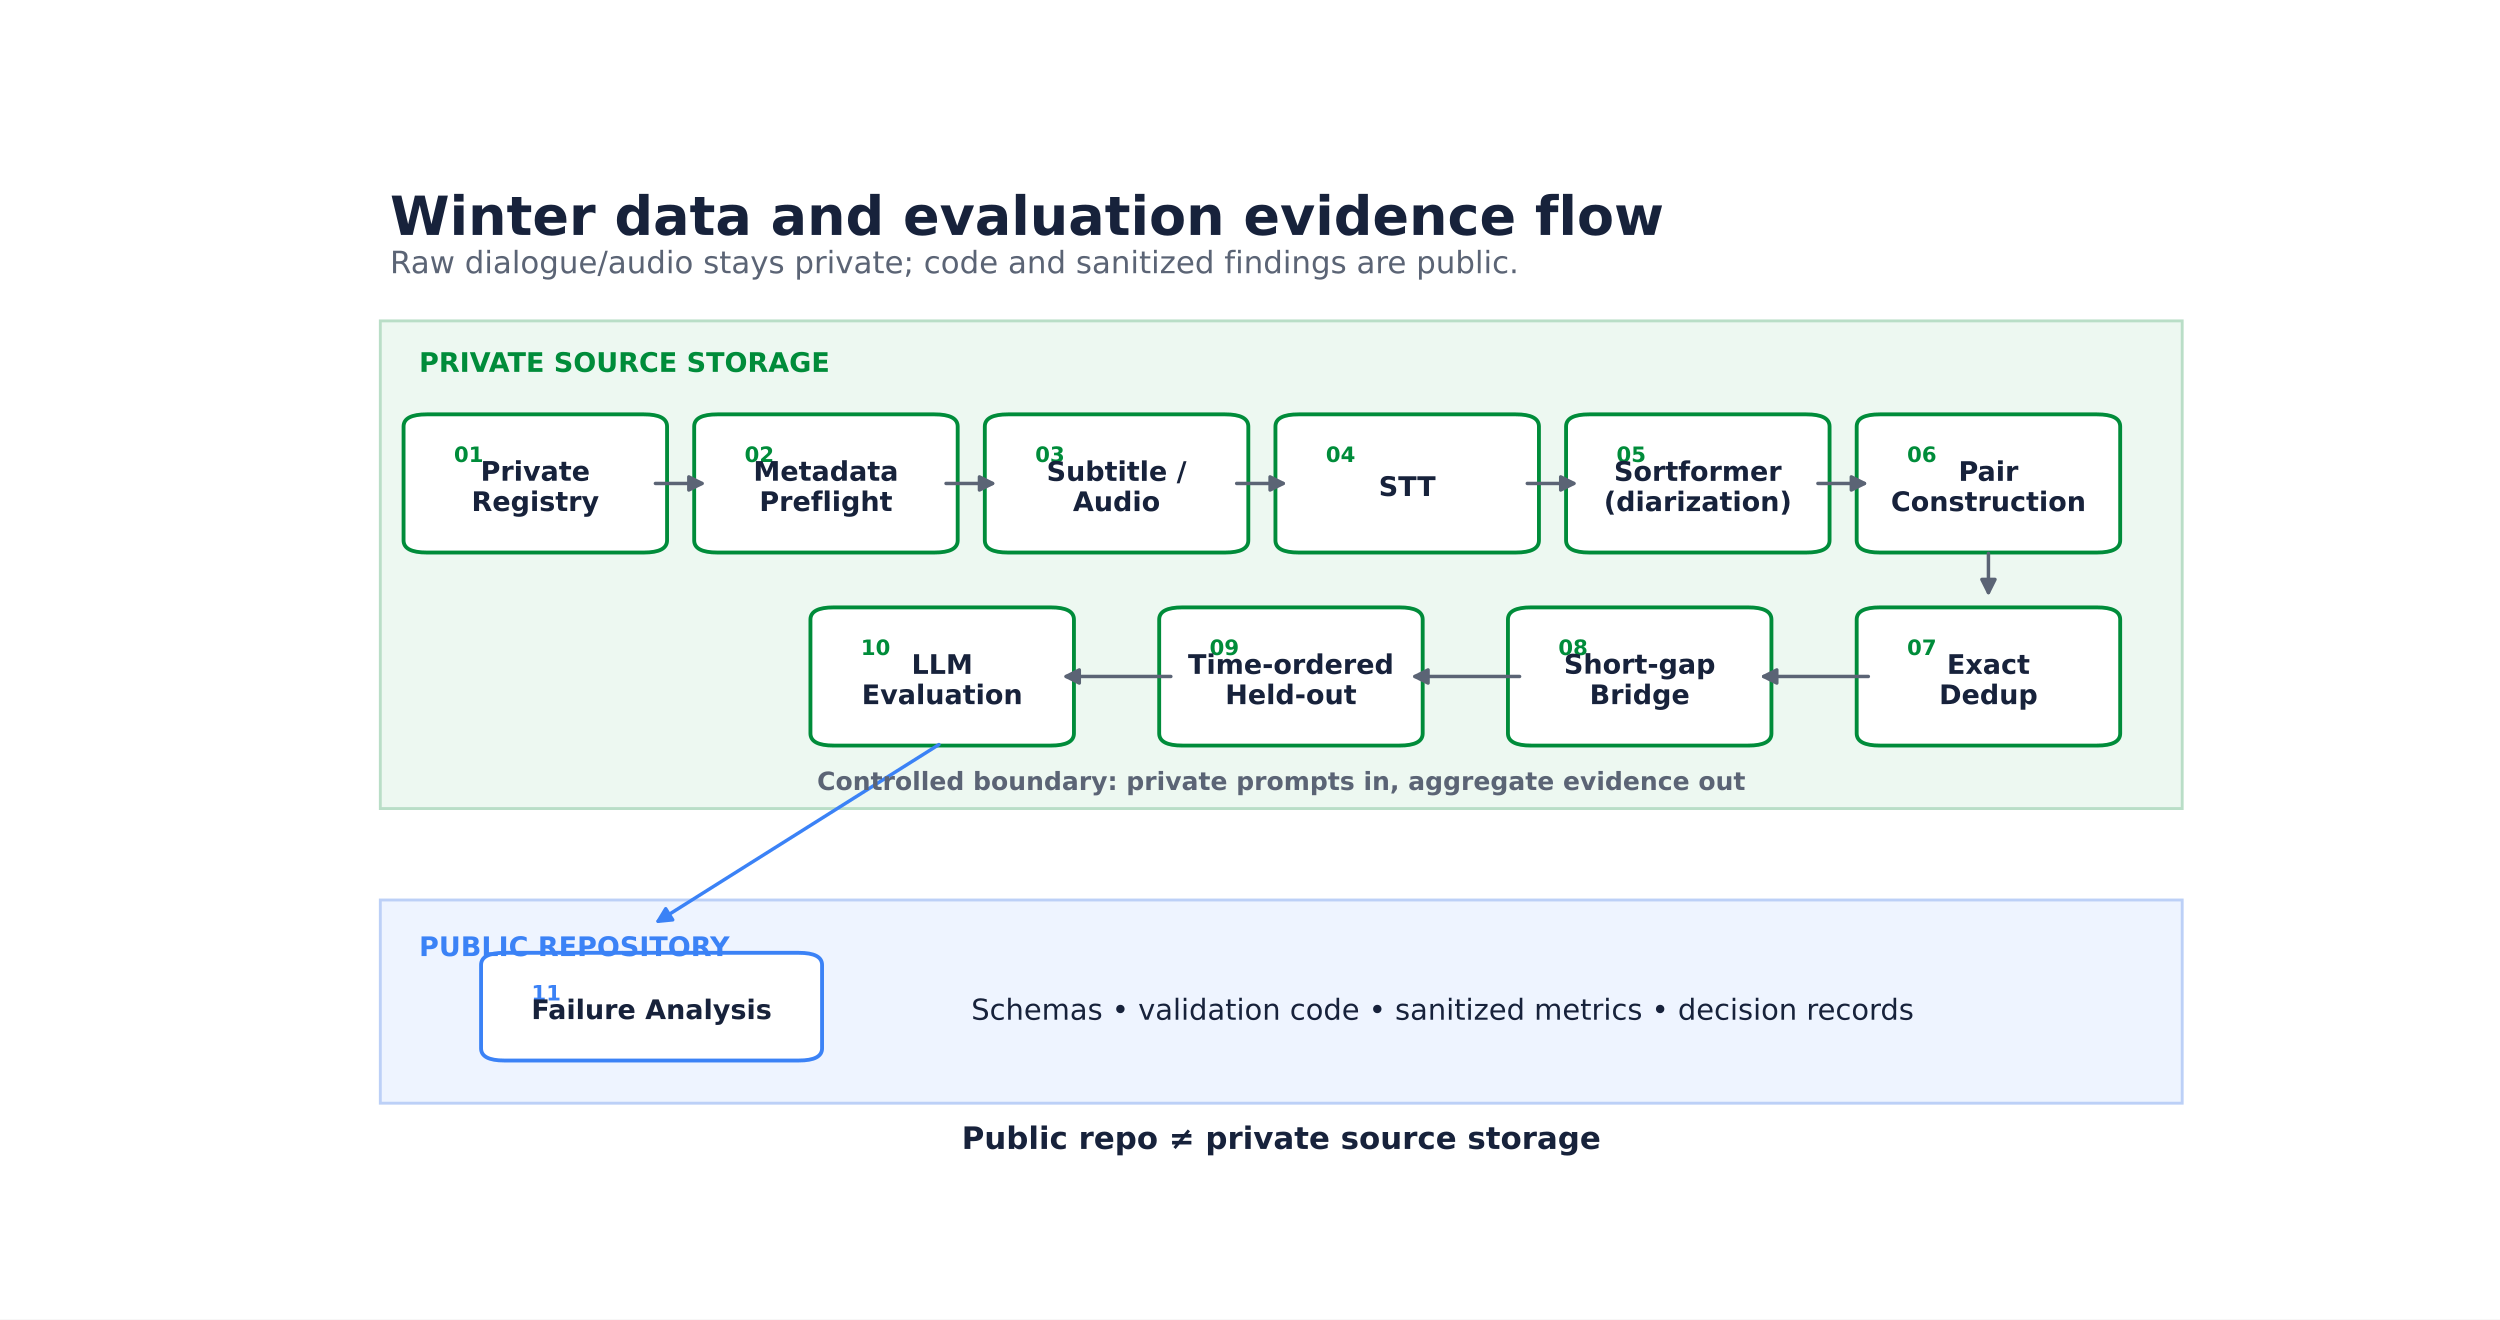
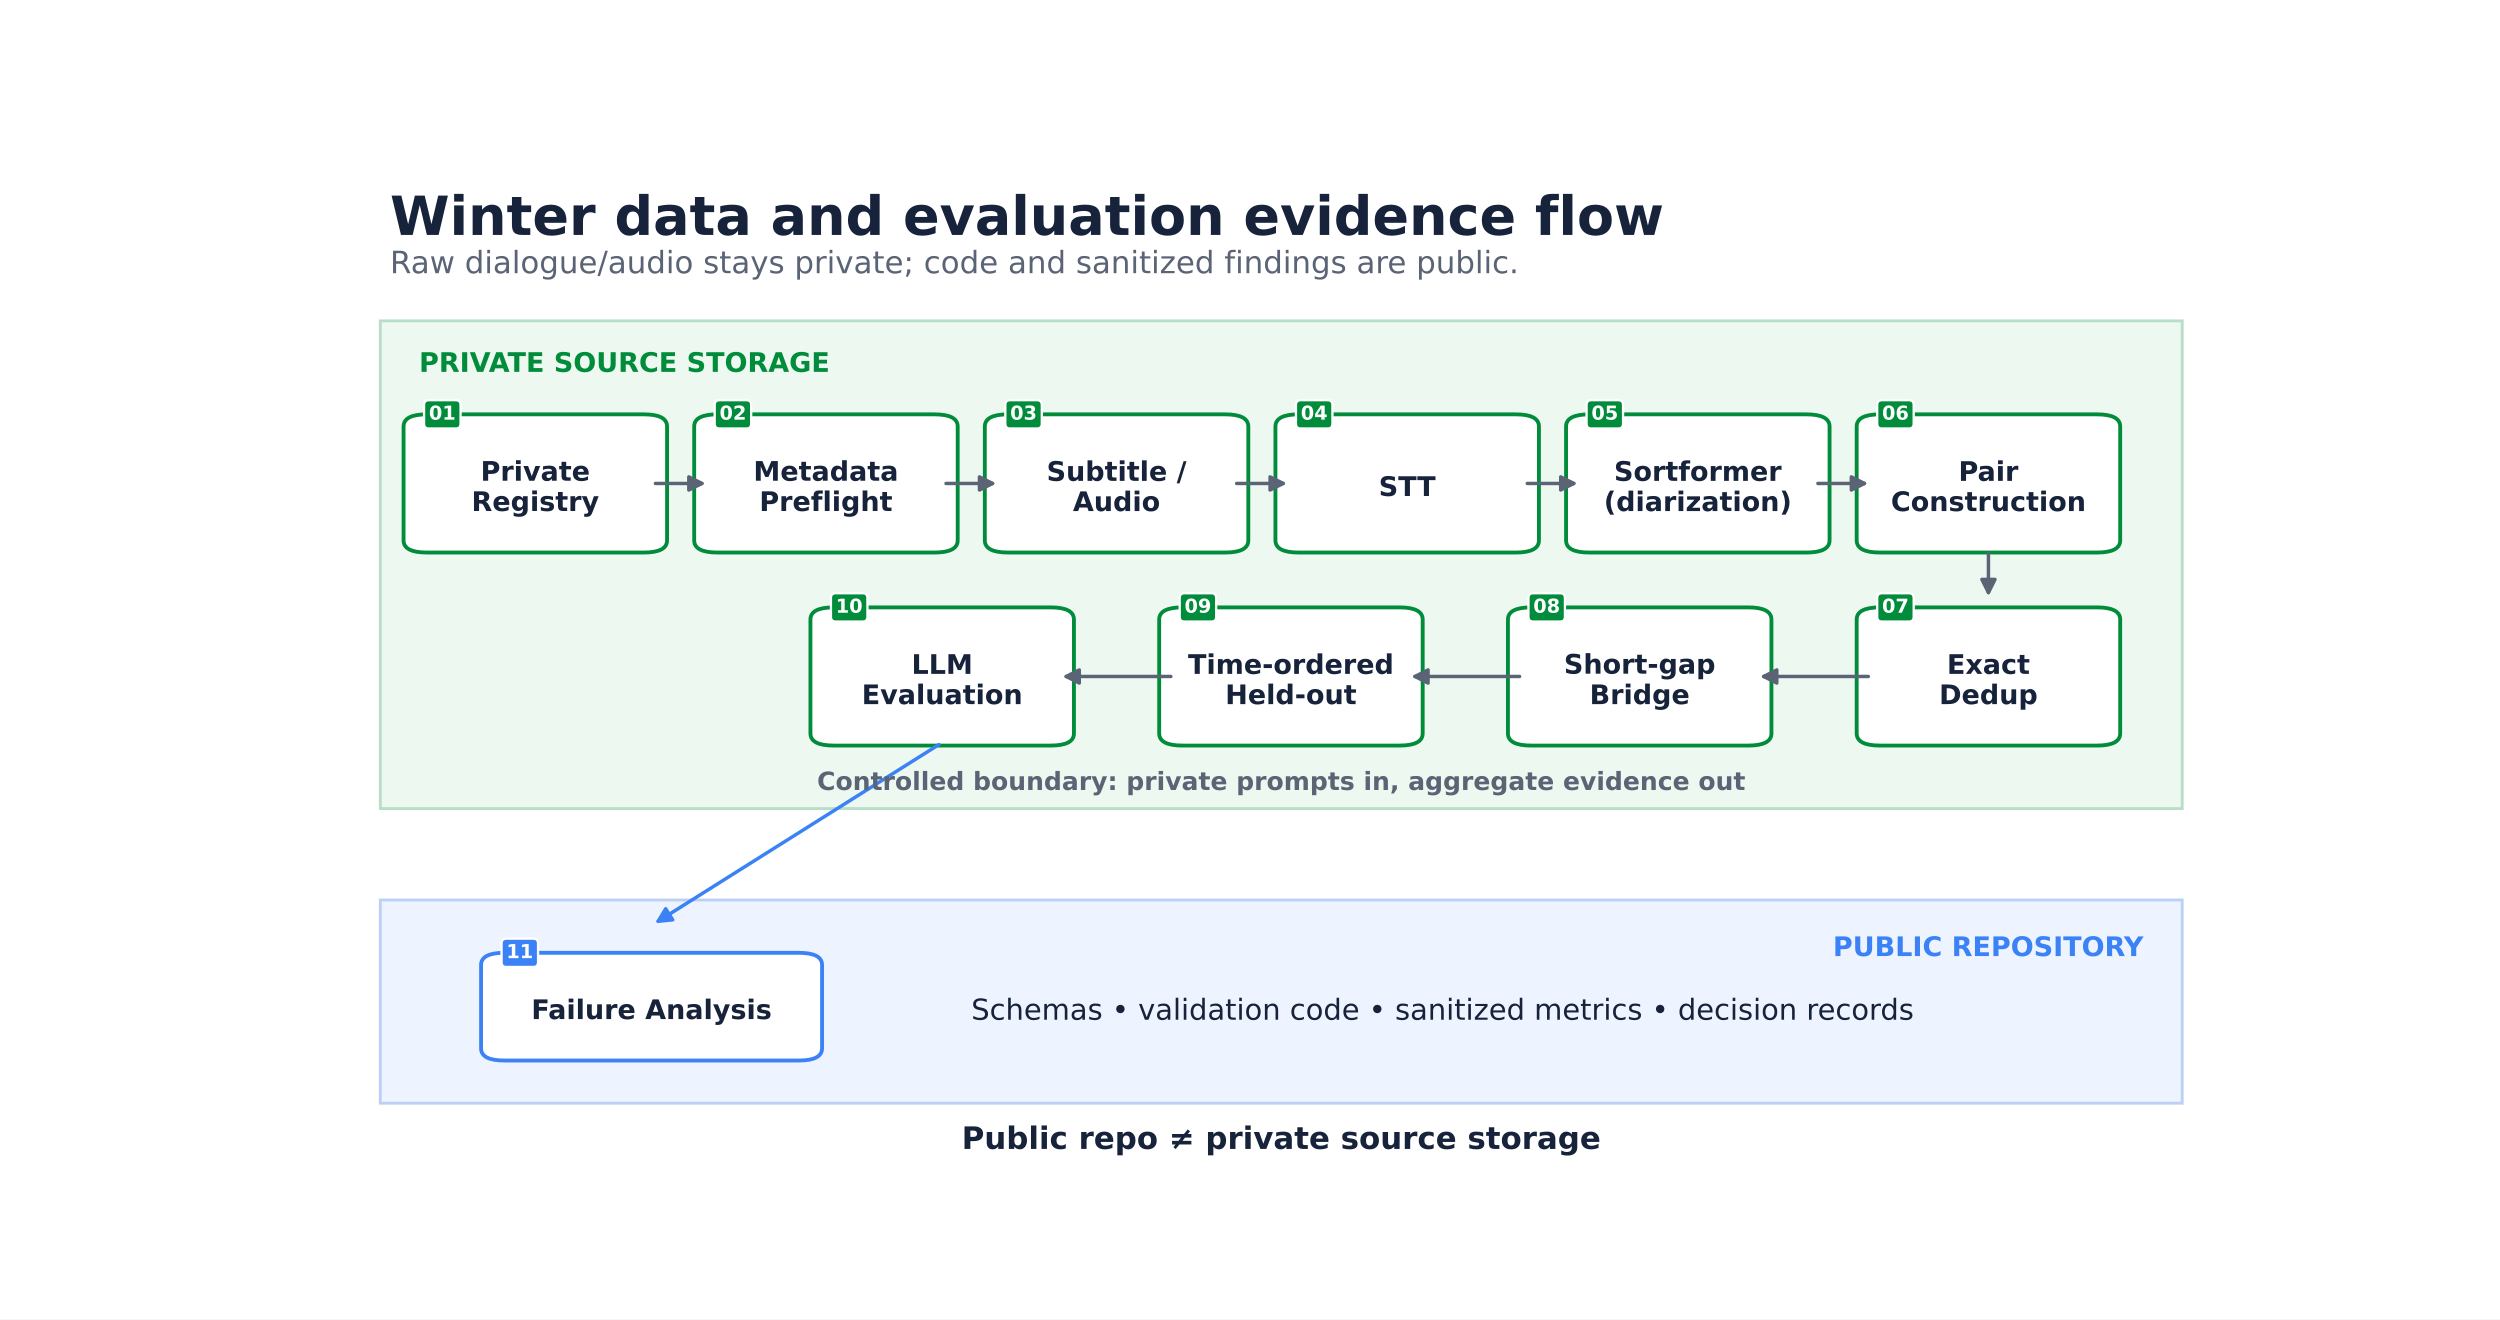
<svg xmlns="http://www.w3.org/2000/svg" width="1296pt" height="684pt" viewBox="0 0 1296 684" version="1.1">
  <defs>
    <style type="text/css">*{stroke-linejoin: round; stroke-linecap: butt}</style>
  </defs>
  <g id="figure_1">
    <g id="patch_1">
      <path d="M 0 684  L 1296 684  L 1296 0  L 0 0  z " style="fill: #ffffff" />
    </g>
    <g id="axes_1">
      <g id="patch_2">
-         <path d="M 197.154 419.155  L 1131.246 419.155  L 1131.246 166.349  L 197.154 166.349  z " clip-path="url(#p9ce8d817a5)" style="fill: #edf8f1; stroke: #b9dec7; stroke-width: 1.5; stroke-linejoin: miter" />
+         <path d="M 197.154 419.155  L 1131.246 419.155  L 1131.246 166.349  L 197.154 166.349  z " clip-path="url(#p480c615c38)" style="fill: #edf8f1; stroke: #b9dec7; stroke-width: 1.5; stroke-linejoin: miter" />
      </g>
      <g id="patch_3">
-         <path d="M 197.154 571.892  L 1131.246 571.892  L 1131.246 466.556  L 197.154 466.556  z " clip-path="url(#p9ce8d817a5)" style="fill: #eef4ff; stroke: #bcd0f7; stroke-width: 1.5; stroke-linejoin: miter" />
+         <path d="M 197.154 571.892  L 1131.246 571.892  L 1131.246 466.556  L 197.154 466.556  z " clip-path="url(#p480c615c38)" style="fill: #eef4ff; stroke: #bcd0f7; stroke-width: 1.5; stroke-linejoin: miter" />
      </g>
      <g id="patch_4">
-         <path d="M 221.26 286.432  L 333.752 286.432  Q 345.805 286.432 345.805 280.112  L 345.805 221.124  Q 345.805 214.803 333.752 214.803  L 221.26 214.803  Q 209.207 214.803 209.207 221.124  L 209.207 280.112  Q 209.207 286.432 221.26 286.432  z " clip-path="url(#p9ce8d817a5)" style="fill: #ffffff; stroke: #008c3a; stroke-width: 2; stroke-linejoin: miter" />
+         <path d="M 221.26 286.432  L 333.752 286.432  Q 345.805 286.432 345.805 280.112  L 345.805 221.124  Q 345.805 214.803 333.752 214.803  L 221.26 214.803  Q 209.207 214.803 209.207 221.124  L 209.207 280.112  Q 209.207 286.432 221.26 286.432  z " clip-path="url(#p480c615c38)" style="fill: #ffffff; stroke: #008c3a; stroke-width: 2; stroke-linejoin: miter" />
      </g>
      <g id="patch_5">
-         <path d="M 371.92 286.432  L 484.412 286.432  Q 496.465 286.432 496.465 280.112  L 496.465 221.124  Q 496.465 214.803 484.412 214.803  L 371.92 214.803  Q 359.867 214.803 359.867 221.124  L 359.867 280.112  Q 359.867 286.432 371.92 286.432  z " clip-path="url(#p9ce8d817a5)" style="fill: #ffffff; stroke: #008c3a; stroke-width: 2; stroke-linejoin: miter" />
+         <path d="M 371.92 286.432  L 484.412 286.432  Q 496.465 286.432 496.465 280.112  L 496.465 221.124  Q 496.465 214.803 484.412 214.803  L 371.92 214.803  Q 359.867 214.803 359.867 221.124  L 359.867 280.112  Q 359.867 286.432 371.92 286.432  z " clip-path="url(#p480c615c38)" style="fill: #ffffff; stroke: #008c3a; stroke-width: 2; stroke-linejoin: miter" />
      </g>
      <g id="patch_6">
-         <path d="M 339.767 250.618  Q 352.834 250.618 363.887 250.618  " clip-path="url(#p9ce8d817a5)" style="fill: none; stroke: #5b6475; stroke-width: 1.8; stroke-linecap: round" />
-         <path d="M 357.087 247.218  L 363.887 250.618  L 357.087 254.018  z " clip-path="url(#p9ce8d817a5)" style="fill: #5b6475; stroke: #5b6475; stroke-width: 1.8; stroke-linecap: round" />
+         <path d="M 339.767 250.618  Q 352.834 250.618 363.887 250.618  " clip-path="url(#p480c615c38)" style="fill: none; stroke: #5b6475; stroke-width: 1.8; stroke-linecap: round" />
+         <path d="M 357.087 247.218  L 363.887 250.618  L 357.087 254.018  z " clip-path="url(#p480c615c38)" style="fill: #5b6475; stroke: #5b6475; stroke-width: 1.8; stroke-linecap: round" />
      </g>
      <g id="patch_7">
-         <path d="M 522.58 286.432  L 635.072 286.432  Q 647.125 286.432 647.125 280.112  L 647.125 221.124  Q 647.125 214.803 635.072 214.803  L 522.58 214.803  Q 510.527 214.803 510.527 221.124  L 510.527 280.112  Q 510.527 286.432 522.58 286.432  z " clip-path="url(#p9ce8d817a5)" style="fill: #ffffff; stroke: #008c3a; stroke-width: 2; stroke-linejoin: miter" />
+         <path d="M 522.58 286.432  L 635.072 286.432  Q 647.125 286.432 647.125 280.112  L 647.125 221.124  Q 647.125 214.803 635.072 214.803  L 522.58 214.803  Q 510.527 214.803 510.527 221.124  L 510.527 280.112  Q 510.527 286.432 522.58 286.432  z " clip-path="url(#p480c615c38)" style="fill: #ffffff; stroke: #008c3a; stroke-width: 2; stroke-linejoin: miter" />
      </g>
      <g id="patch_8">
-         <path d="M 490.427 250.618  Q 503.494 250.618 514.547 250.618  " clip-path="url(#p9ce8d817a5)" style="fill: none; stroke: #5b6475; stroke-width: 1.8; stroke-linecap: round" />
-         <path d="M 507.747 247.218  L 514.547 250.618  L 507.747 254.018  z " clip-path="url(#p9ce8d817a5)" style="fill: #5b6475; stroke: #5b6475; stroke-width: 1.8; stroke-linecap: round" />
+         <path d="M 490.427 250.618  Q 503.494 250.618 514.547 250.618  " clip-path="url(#p480c615c38)" style="fill: none; stroke: #5b6475; stroke-width: 1.8; stroke-linecap: round" />
+         <path d="M 507.747 247.218  L 514.547 250.618  L 507.747 254.018  z " clip-path="url(#p480c615c38)" style="fill: #5b6475; stroke: #5b6475; stroke-width: 1.8; stroke-linecap: round" />
      </g>
      <g id="patch_9">
-         <path d="M 673.24 286.432  L 785.732 286.432  Q 797.785 286.432 797.785 280.112  L 797.785 221.124  Q 797.785 214.803 785.732 214.803  L 673.24 214.803  Q 661.187 214.803 661.187 221.124  L 661.187 280.112  Q 661.187 286.432 673.24 286.432  z " clip-path="url(#p9ce8d817a5)" style="fill: #ffffff; stroke: #008c3a; stroke-width: 2; stroke-linejoin: miter" />
+         <path d="M 673.24 286.432  L 785.732 286.432  Q 797.785 286.432 797.785 280.112  L 797.785 221.124  Q 797.785 214.803 785.732 214.803  L 673.24 214.803  Q 661.187 214.803 661.187 221.124  L 661.187 280.112  Q 661.187 286.432 673.24 286.432  z " clip-path="url(#p480c615c38)" style="fill: #ffffff; stroke: #008c3a; stroke-width: 2; stroke-linejoin: miter" />
      </g>
      <g id="patch_10">
-         <path d="M 641.087 250.618  Q 654.154 250.618 665.207 250.618  " clip-path="url(#p9ce8d817a5)" style="fill: none; stroke: #5b6475; stroke-width: 1.8; stroke-linecap: round" />
-         <path d="M 658.407 247.218  L 665.207 250.618  L 658.407 254.018  z " clip-path="url(#p9ce8d817a5)" style="fill: #5b6475; stroke: #5b6475; stroke-width: 1.8; stroke-linecap: round" />
+         <path d="M 641.087 250.618  Q 654.154 250.618 665.207 250.618  " clip-path="url(#p480c615c38)" style="fill: none; stroke: #5b6475; stroke-width: 1.8; stroke-linecap: round" />
+         <path d="M 658.407 247.218  L 665.207 250.618  L 658.407 254.018  z " clip-path="url(#p480c615c38)" style="fill: #5b6475; stroke: #5b6475; stroke-width: 1.8; stroke-linecap: round" />
      </g>
      <g id="patch_11">
-         <path d="M 823.9 286.432  L 936.392 286.432  Q 948.445 286.432 948.445 280.112  L 948.445 221.124  Q 948.445 214.803 936.392 214.803  L 823.9 214.803  Q 811.847 214.803 811.847 221.124  L 811.847 280.112  Q 811.847 286.432 823.9 286.432  z " clip-path="url(#p9ce8d817a5)" style="fill: #ffffff; stroke: #008c3a; stroke-width: 2; stroke-linejoin: miter" />
+         <path d="M 823.9 286.432  L 936.392 286.432  Q 948.445 286.432 948.445 280.112  L 948.445 221.124  Q 948.445 214.803 936.392 214.803  L 823.9 214.803  Q 811.847 214.803 811.847 221.124  L 811.847 280.112  Q 811.847 286.432 823.9 286.432  z " clip-path="url(#p480c615c38)" style="fill: #ffffff; stroke: #008c3a; stroke-width: 2; stroke-linejoin: miter" />
      </g>
      <g id="patch_12">
-         <path d="M 791.747 250.618  Q 804.814 250.618 815.867 250.618  " clip-path="url(#p9ce8d817a5)" style="fill: none; stroke: #5b6475; stroke-width: 1.8; stroke-linecap: round" />
-         <path d="M 809.067 247.218  L 815.867 250.618  L 809.067 254.018  z " clip-path="url(#p9ce8d817a5)" style="fill: #5b6475; stroke: #5b6475; stroke-width: 1.8; stroke-linecap: round" />
+         <path d="M 791.747 250.618  Q 804.814 250.618 815.867 250.618  " clip-path="url(#p480c615c38)" style="fill: none; stroke: #5b6475; stroke-width: 1.8; stroke-linecap: round" />
+         <path d="M 809.067 247.218  L 815.867 250.618  L 809.067 254.018  z " clip-path="url(#p480c615c38)" style="fill: #5b6475; stroke: #5b6475; stroke-width: 1.8; stroke-linecap: round" />
      </g>
      <g id="patch_13">
-         <path d="M 974.56 286.432  L 1087.052 286.432  Q 1099.105 286.432 1099.105 280.112  L 1099.105 221.124  Q 1099.105 214.803 1087.052 214.803  L 974.56 214.803  Q 962.507 214.803 962.507 221.124  L 962.507 280.112  Q 962.507 286.432 974.56 286.432  z " clip-path="url(#p9ce8d817a5)" style="fill: #ffffff; stroke: #008c3a; stroke-width: 2; stroke-linejoin: miter" />
+         <path d="M 974.56 286.432  L 1087.052 286.432  Q 1099.105 286.432 1099.105 280.112  L 1099.105 221.124  Q 1099.105 214.803 1087.052 214.803  L 974.56 214.803  Q 962.507 214.803 962.507 221.124  L 962.507 280.112  Q 962.507 286.432 974.56 286.432  z " clip-path="url(#p480c615c38)" style="fill: #ffffff; stroke: #008c3a; stroke-width: 2; stroke-linejoin: miter" />
      </g>
      <g id="patch_14">
-         <path d="M 942.407 250.618  Q 955.474 250.618 966.527 250.618  " clip-path="url(#p9ce8d817a5)" style="fill: none; stroke: #5b6475; stroke-width: 1.8; stroke-linecap: round" />
-         <path d="M 959.727 247.218  L 966.527 250.618  L 959.727 254.018  z " clip-path="url(#p9ce8d817a5)" style="fill: #5b6475; stroke: #5b6475; stroke-width: 1.8; stroke-linecap: round" />
+         <path d="M 942.407 250.618  Q 955.474 250.618 966.527 250.618  " clip-path="url(#p480c615c38)" style="fill: none; stroke: #5b6475; stroke-width: 1.8; stroke-linecap: round" />
+         <path d="M 959.727 247.218  L 966.527 250.618  L 959.727 254.018  z " clip-path="url(#p480c615c38)" style="fill: #5b6475; stroke: #5b6475; stroke-width: 1.8; stroke-linecap: round" />
      </g>
      <g id="patch_15">
-         <path d="M 1030.806 286.854  Q 1030.806 298.021 1030.806 307.174  " clip-path="url(#p9ce8d817a5)" style="fill: none; stroke: #5b6475; stroke-width: 1.8; stroke-linecap: round" />
-         <path d="M 1034.206 300.374  L 1030.806 307.174  L 1027.406 300.374  z " clip-path="url(#p9ce8d817a5)" style="fill: #5b6475; stroke: #5b6475; stroke-width: 1.8; stroke-linecap: round" />
+         <path d="M 1030.806 286.854  Q 1030.806 298.021 1030.806 307.174  " clip-path="url(#p480c615c38)" style="fill: none; stroke: #5b6475; stroke-width: 1.8; stroke-linecap: round" />
+         <path d="M 1034.206 300.374  L 1030.806 307.174  L 1027.406 300.374  z " clip-path="url(#p480c615c38)" style="fill: #5b6475; stroke: #5b6475; stroke-width: 1.8; stroke-linecap: round" />
      </g>
      <g id="patch_16">
-         <path d="M 974.56 386.501  L 1087.052 386.501  Q 1099.105 386.501 1099.105 380.181  L 1099.105 321.193  Q 1099.105 314.873 1087.052 314.873  L 974.56 314.873  Q 962.507 314.873 962.507 321.193  L 962.507 380.181  Q 962.507 386.501 974.56 386.501  z " clip-path="url(#p9ce8d817a5)" style="fill: #ffffff; stroke: #008c3a; stroke-width: 2; stroke-linejoin: miter" />
+         <path d="M 974.56 386.501  L 1087.052 386.501  Q 1099.105 386.501 1099.105 380.181  L 1099.105 321.193  Q 1099.105 314.873 1087.052 314.873  L 974.56 314.873  Q 962.507 314.873 962.507 321.193  L 962.507 380.181  Q 962.507 386.501 974.56 386.501  z " clip-path="url(#p480c615c38)" style="fill: #ffffff; stroke: #008c3a; stroke-width: 2; stroke-linejoin: miter" />
      </g>
      <g id="patch_17">
-         <path d="M 793.768 386.501  L 906.26 386.501  Q 918.313 386.501 918.313 380.181  L 918.313 321.193  Q 918.313 314.873 906.26 314.873  L 793.768 314.873  Q 781.715 314.873 781.715 321.193  L 781.715 380.181  Q 781.715 386.501 793.768 386.501  z " clip-path="url(#p9ce8d817a5)" style="fill: #ffffff; stroke: #008c3a; stroke-width: 2; stroke-linejoin: miter" />
+         <path d="M 793.768 386.501  L 906.26 386.501  Q 918.313 386.501 918.313 380.181  L 918.313 321.193  Q 918.313 314.873 906.26 314.873  L 793.768 314.873  Q 781.715 314.873 781.715 321.193  L 781.715 380.181  Q 781.715 386.501 793.768 386.501  z " clip-path="url(#p480c615c38)" style="fill: #ffffff; stroke: #008c3a; stroke-width: 2; stroke-linejoin: miter" />
      </g>
      <g id="patch_18">
-         <path d="M 612.976 386.501  L 725.468 386.501  Q 737.521 386.501 737.521 380.181  L 737.521 321.193  Q 737.521 314.873 725.468 314.873  L 612.976 314.873  Q 600.923 314.873 600.923 321.193  L 600.923 380.181  Q 600.923 386.501 612.976 386.501  z " clip-path="url(#p9ce8d817a5)" style="fill: #ffffff; stroke: #008c3a; stroke-width: 2; stroke-linejoin: miter" />
+         <path d="M 612.976 386.501  L 725.468 386.501  Q 737.521 386.501 737.521 380.181  L 737.521 321.193  Q 737.521 314.873 725.468 314.873  L 612.976 314.873  Q 600.923 314.873 600.923 321.193  L 600.923 380.181  Q 600.923 386.501 612.976 386.501  z " clip-path="url(#p480c615c38)" style="fill: #ffffff; stroke: #008c3a; stroke-width: 2; stroke-linejoin: miter" />
      </g>
      <g id="patch_19">
-         <path d="M 432.184 386.501  L 544.676 386.501  Q 556.729 386.501 556.729 380.181  L 556.729 321.193  Q 556.729 314.873 544.676 314.873  L 432.184 314.873  Q 420.131 314.873 420.131 321.193  L 420.131 380.181  Q 420.131 386.501 432.184 386.501  z " clip-path="url(#p9ce8d817a5)" style="fill: #ffffff; stroke: #008c3a; stroke-width: 2; stroke-linejoin: miter" />
+         <path d="M 432.184 386.501  L 544.676 386.501  Q 556.729 386.501 556.729 380.181  L 556.729 321.193  Q 556.729 314.873 544.676 314.873  L 432.184 314.873  Q 420.131 314.873 420.131 321.193  L 420.131 380.181  Q 420.131 386.501 432.184 386.501  z " clip-path="url(#p480c615c38)" style="fill: #ffffff; stroke: #008c3a; stroke-width: 2; stroke-linejoin: miter" />
      </g>
      <g id="patch_20">
-         <path d="M 968.545 350.687  Q 940.412 350.687 914.293 350.687  " clip-path="url(#p9ce8d817a5)" style="fill: none; stroke: #5b6475; stroke-width: 1.8; stroke-linecap: round" />
-         <path d="M 921.093 354.087  L 914.293 350.687  L 921.093 347.287  z " clip-path="url(#p9ce8d817a5)" style="fill: #5b6475; stroke: #5b6475; stroke-width: 1.8; stroke-linecap: round" />
+         <path d="M 968.545 350.687  Q 940.412 350.687 914.293 350.687  " clip-path="url(#p480c615c38)" style="fill: none; stroke: #5b6475; stroke-width: 1.8; stroke-linecap: round" />
+         <path d="M 921.093 354.087  L 914.293 350.687  L 921.093 347.287  z " clip-path="url(#p480c615c38)" style="fill: #5b6475; stroke: #5b6475; stroke-width: 1.8; stroke-linecap: round" />
      </g>
      <g id="patch_21">
-         <path d="M 787.753 350.687  Q 759.62 350.687 733.501 350.687  " clip-path="url(#p9ce8d817a5)" style="fill: none; stroke: #5b6475; stroke-width: 1.8; stroke-linecap: round" />
-         <path d="M 740.301 354.087  L 733.501 350.687  L 740.301 347.287  z " clip-path="url(#p9ce8d817a5)" style="fill: #5b6475; stroke: #5b6475; stroke-width: 1.8; stroke-linecap: round" />
+         <path d="M 787.753 350.687  Q 759.62 350.687 733.501 350.687  " clip-path="url(#p480c615c38)" style="fill: none; stroke: #5b6475; stroke-width: 1.8; stroke-linecap: round" />
+         <path d="M 740.301 354.087  L 733.501 350.687  L 740.301 347.287  z " clip-path="url(#p480c615c38)" style="fill: #5b6475; stroke: #5b6475; stroke-width: 1.8; stroke-linecap: round" />
      </g>
      <g id="patch_22">
-         <path d="M 606.961 350.687  Q 578.828 350.687 552.709 350.687  " clip-path="url(#p9ce8d817a5)" style="fill: none; stroke: #5b6475; stroke-width: 1.8; stroke-linecap: round" />
-         <path d="M 559.509 354.087  L 552.709 350.687  L 559.509 347.287  z " clip-path="url(#p9ce8d817a5)" style="fill: #5b6475; stroke: #5b6475; stroke-width: 1.8; stroke-linecap: round" />
+         <path d="M 606.961 350.687  Q 578.828 350.687 552.709 350.687  " clip-path="url(#p480c615c38)" style="fill: none; stroke: #5b6475; stroke-width: 1.8; stroke-linecap: round" />
+         <path d="M 559.509 354.087  L 552.709 350.687  L 559.509 347.287  z " clip-path="url(#p480c615c38)" style="fill: #5b6475; stroke: #5b6475; stroke-width: 1.8; stroke-linecap: round" />
      </g>
      <g id="patch_23">
-         <path d="M 486.736 385.987  Q 413.1 432.322 341.167 477.586  " clip-path="url(#p9ce8d817a5)" style="fill: none; stroke: #3b82f6; stroke-width: 1.8; stroke-linecap: round" />
-         <path d="M 348.733 476.842  L 341.167 477.586  L 345.111 471.087  z " clip-path="url(#p9ce8d817a5)" style="fill: #3b82f6; stroke: #3b82f6; stroke-width: 1.8; stroke-linecap: round" />
+         <path d="M 486.736 385.987  Q 413.1 432.322 341.167 477.586  " clip-path="url(#p480c615c38)" style="fill: none; stroke: #3b82f6; stroke-width: 1.8; stroke-linecap: round" />
+         <path d="M 348.733 476.842  L 341.167 477.586  L 345.111 471.087  z " clip-path="url(#p480c615c38)" style="fill: #3b82f6; stroke: #3b82f6; stroke-width: 1.8; stroke-linecap: round" />
      </g>
      <g id="patch_24">
-         <path d="M 261.436 549.772  L 414.104 549.772  Q 426.157 549.772 426.157 543.452  L 426.157 500.264  Q 426.157 493.944 414.104 493.944  L 261.436 493.944  Q 249.383 493.944 249.383 500.264  L 249.383 543.452  Q 249.383 549.772 261.436 549.772  z " clip-path="url(#p9ce8d817a5)" style="fill: #ffffff; stroke: #3b82f6; stroke-width: 2; stroke-linejoin: miter" />
+         <path d="M 261.436 549.772  L 414.104 549.772  Q 426.157 549.772 426.157 543.452  L 426.157 500.264  Q 426.157 493.944 414.104 493.944  L 261.436 493.944  Q 249.383 493.944 249.383 500.264  L 249.383 543.452  Q 249.383 549.772 261.436 549.772  z " clip-path="url(#p480c615c38)" style="fill: #ffffff; stroke: #3b82f6; stroke-width: 2; stroke-linejoin: miter" />
      </g>
      <g id="text_1">
        <text style="fill: #17223b; font: 700 28px 'DejaVu Sans'; text-anchor: start" x="202.176" y="121.789" transform="rotate(-0 202.176 121.7894)">Winter data and evaluation evidence flow</text>
      </g>
      <g id="text_2">
        <text style="fill: #5b6475; font: 16px 'DejaVu Sans'; text-anchor: start" x="202.176" y="141.639" transform="rotate(-0 202.176 141.6387)">Raw dialogue/audio stays private; code and sanitized findings are public.</text>
      </g>
      <g id="text_3">
        <text style="fill: #008c3a; font: 700 14px 'DejaVu Sans'; text-anchor: start" x="217.242" y="192.787" transform="rotate(-0 217.242 192.787)">PRIVATE SOURCE STORAGE</text>
      </g>
      <g id="text_4">
-         <text style="fill: #3b82f6; font: 700 14px 'DejaVu Sans'; text-anchor: start" x="217.242" y="495.628" transform="rotate(-0 217.242 495.628)">PUBLIC REPOSITORY</text>
+         <text style="fill: #3b82f6; font: 700 14px 'DejaVu Sans'; text-anchor: end" x="1111.158" y="495.628" transform="rotate(-0 1111.158 495.628)">PUBLIC REPOSITORY</text>
      </g>
      <g id="text_5">
-         <text style="fill: #008c3a; font: 700 11px 'DejaVu Sans'; text-anchor: start" x="235.321" y="239.489" transform="rotate(-0 235.3212 239.4887)">01</text>
-       </g>
-       <g id="text_6">
        <text style="fill: #17223b; font: 700 14px 'DejaVu Sans'" transform="translate(249.1429 249.221)">Private</text>
        <text style="fill: #17223b; font: 700 14px 'DejaVu Sans'" transform="translate(244.431 264.8979)">Registry</text>
      </g>
-       <g id="text_7">
-         <text style="fill: #008c3a; font: 700 11px 'DejaVu Sans'; text-anchor: start" x="385.981" y="239.489" transform="rotate(-0 385.9812 239.4887)">02</text>
-       </g>
-       <g id="text_8">
+       <g id="text_6">
        <text style="fill: #17223b; font: 700 14px 'DejaVu Sans'" transform="translate(390.5782 249.221)">Metadata</text>
        <text style="fill: #17223b; font: 700 14px 'DejaVu Sans'" transform="translate(393.6516 264.8979)">Preflight</text>
      </g>
-       <g id="text_9">
-         <text style="fill: #008c3a; font: 700 11px 'DejaVu Sans'; text-anchor: start" x="536.641" y="239.489" transform="rotate(-0 536.6412 239.4887)">03</text>
-       </g>
-       <g id="text_10">
+       <g id="text_7">
        <text style="fill: #17223b; font: 700 14px 'DejaVu Sans'" transform="translate(542.5583 249.2757)">Subtitle /</text>
        <text style="fill: #17223b; font: 700 14px 'DejaVu Sans'" transform="translate(556.2062 264.9526)">Audio</text>
      </g>
-       <g id="text_11">
-         <text style="fill: #008c3a; font: 700 11px 'DejaVu Sans'; text-anchor: start" x="687.301" y="239.489" transform="rotate(-0 687.3012 239.4887)">04</text>
-       </g>
-       <g id="text_12">
+       <g id="text_8">
        <text style="fill: #17223b; font: 700 14px 'DejaVu Sans'; text-anchor: middle" x="729.486" y="257.114" transform="rotate(-0 729.486 257.1141)">STT</text>
      </g>
-       <g id="text_13">
-         <text style="fill: #008c3a; font: 700 11px 'DejaVu Sans'; text-anchor: start" x="837.961" y="239.489" transform="rotate(-0 837.9612 239.4887)">05</text>
-       </g>
-       <g id="text_14">
+       <g id="text_9">
        <text style="fill: #17223b; font: 700 14px 'DejaVu Sans'" transform="translate(836.6979 249.2757)">Sortformer</text>
        <text style="fill: #17223b; font: 700 14px 'DejaVu Sans'" transform="translate(831.426 264.9526)">(diarization)</text>
      </g>
-       <g id="text_15">
-         <text style="fill: #008c3a; font: 700 11px 'DejaVu Sans'; text-anchor: start" x="988.621" y="239.489" transform="rotate(-0 988.6212 239.4887)">06</text>
-       </g>
-       <g id="text_16">
+       <g id="text_10">
        <text style="fill: #17223b; font: 700 14px 'DejaVu Sans'" transform="translate(1015.284 249.2757)">Pair</text>
        <text style="fill: #17223b; font: 700 14px 'DejaVu Sans'" transform="translate(980.2419 264.9526)">Construction</text>
      </g>
-       <g id="text_17">
-         <text style="fill: #008c3a; font: 700 11px 'DejaVu Sans'; text-anchor: start" x="988.621" y="339.558" transform="rotate(-0 988.6212 339.5579)">07</text>
-       </g>
-       <g id="text_18">
+       <g id="text_11">
        <text style="fill: #17223b; font: 700 14px 'DejaVu Sans'" transform="translate(1009.29 349.3449)">Exact</text>
        <text style="fill: #17223b; font: 700 14px 'DejaVu Sans'" transform="translate(1005.243 365.0218)">Dedup</text>
      </g>
-       <g id="text_19">
-         <text style="fill: #008c3a; font: 700 11px 'DejaVu Sans'; text-anchor: start" x="807.829" y="339.558" transform="rotate(-0 807.8292 339.5579)">08</text>
-       </g>
-       <g id="text_20">
+       <g id="text_12">
        <text style="fill: #17223b; font: 700 14px 'DejaVu Sans'" transform="translate(810.7331 349.2355)">Short-gap</text>
        <text style="fill: #17223b; font: 700 14px 'DejaVu Sans'" transform="translate(824.0582 365.0218)">Bridge</text>
      </g>
-       <g id="text_21">
-         <text style="fill: #008c3a; font: 700 11px 'DejaVu Sans'; text-anchor: start" x="627.037" y="339.558" transform="rotate(-0 627.0372 339.5579)">09</text>
-       </g>
-       <g id="text_22">
+       <g id="text_13">
        <text style="fill: #17223b; font: 700 14px 'DejaVu Sans'" transform="translate(615.87 349.3449)">Time-ordered</text>
        <text style="fill: #17223b; font: 700 14px 'DejaVu Sans'" transform="translate(635.1626 365.0218)">Held-out</text>
      </g>
-       <g id="text_23">
-         <text style="fill: #008c3a; font: 700 11px 'DejaVu Sans'; text-anchor: start" x="446.245" y="339.558" transform="rotate(-0 446.2452 339.5579)">10</text>
-       </g>
-       <g id="text_24">
+       <g id="text_14">
        <text style="fill: #17223b; font: 700 14px 'DejaVu Sans'" transform="translate(472.5433 349.3449)">LLM</text>
        <text style="fill: #17223b; font: 700 14px 'DejaVu Sans'" transform="translate(446.7166 365.0218)">Evaluation</text>
      </g>
+       <g id="text_15">
+         <text style="fill: #5b6475; font: 700 13px 'DejaVu Sans'; text-anchor: middle" x="664.2" y="409.525" transform="rotate(-0 664.2 409.5246)">Controlled boundary: private prompts in, aggregate evidence out</text>
+       </g>
+       <g id="text_16">
+         <text style="fill: #17223b; font: 700 14px 'DejaVu Sans'; text-anchor: middle" x="337.77" y="528.3" transform="rotate(-0 337.77 528.2996)">Failure Analysis</text>
+       </g>
+       <g id="text_17">
+         <text style="fill: #17223b; font: 15px 'DejaVu Sans'; text-anchor: start" x="503.496" y="528.63" transform="rotate(-0 503.496 528.6303)">Schemas  •  validation code  •  sanitized metrics  •  decision records</text>
+       </g>
+       <g id="text_18">
+         <text style="fill: #17223b; font: 700 16px 'DejaVu Sans'; text-anchor: middle" x="664.2" y="595.593" transform="rotate(-0 664.2 595.593)">Public repo  ≠  private source storage</text>
+       </g>
+       <g id="text_19">
+         <g id="patch_25">
+           <path d="M 222.337 222.142  L 236.253 222.142  Q 238.753 222.142 238.753 219.642  L 238.753 209.964  Q 238.753 207.464 236.253 207.464  L 222.337 207.464  Q 219.837 207.464 219.837 209.964  L 219.837 219.642  Q 219.837 222.142 222.337 222.142  z " style="fill: #008c3a; stroke: #ffffff; stroke-width: 1.2; stroke-linejoin: miter" />
+         </g>
+         <text style="fill: #ffffff; font: 700 10px 'DejaVu Sans'; text-anchor: middle" x="229.295" y="217.563" transform="rotate(-0 229.2948 217.5627)">01</text>
+       </g>
+       <g id="text_20">
+         <g id="patch_26">
+           <path d="M 372.997 222.142  L 386.913 222.142  Q 389.413 222.142 389.413 219.642  L 389.413 209.964  Q 389.413 207.464 386.913 207.464  L 372.997 207.464  Q 370.497 207.464 370.497 209.964  L 370.497 219.642  Q 370.497 222.142 372.997 222.142  z " style="fill: #008c3a; stroke: #ffffff; stroke-width: 1.2; stroke-linejoin: miter" />
+         </g>
+         <text style="fill: #ffffff; font: 700 10px 'DejaVu Sans'; text-anchor: middle" x="379.955" y="217.563" transform="rotate(-0 379.9548 217.5627)">02</text>
+       </g>
+       <g id="text_21">
+         <g id="patch_27">
+           <path d="M 523.657 222.142  L 537.573 222.142  Q 540.073 222.142 540.073 219.642  L 540.073 209.964  Q 540.073 207.464 537.573 207.464  L 523.657 207.464  Q 521.157 207.464 521.157 209.964  L 521.157 219.642  Q 521.157 222.142 523.657 222.142  z " style="fill: #008c3a; stroke: #ffffff; stroke-width: 1.2; stroke-linejoin: miter" />
+         </g>
+         <text style="fill: #ffffff; font: 700 10px 'DejaVu Sans'; text-anchor: middle" x="530.615" y="217.563" transform="rotate(-0 530.6148 217.5627)">03</text>
+       </g>
+       <g id="text_22">
+         <g id="patch_28">
+           <path d="M 674.317 222.142  L 688.233 222.142  Q 690.733 222.142 690.733 219.642  L 690.733 209.964  Q 690.733 207.464 688.233 207.464  L 674.317 207.464  Q 671.817 207.464 671.817 209.964  L 671.817 219.642  Q 671.817 222.142 674.317 222.142  z " style="fill: #008c3a; stroke: #ffffff; stroke-width: 1.2; stroke-linejoin: miter" />
+         </g>
+         <text style="fill: #ffffff; font: 700 10px 'DejaVu Sans'; text-anchor: middle" x="681.275" y="217.563" transform="rotate(-0 681.2748 217.5627)">04</text>
+       </g>
+       <g id="text_23">
+         <g id="patch_29">
+           <path d="M 824.977 222.142  L 838.893 222.142  Q 841.393 222.142 841.393 219.642  L 841.393 209.964  Q 841.393 207.464 838.893 207.464  L 824.977 207.464  Q 822.477 207.464 822.477 209.964  L 822.477 219.642  Q 822.477 222.142 824.977 222.142  z " style="fill: #008c3a; stroke: #ffffff; stroke-width: 1.2; stroke-linejoin: miter" />
+         </g>
+         <text style="fill: #ffffff; font: 700 10px 'DejaVu Sans'; text-anchor: middle" x="831.935" y="217.563" transform="rotate(-0 831.9348 217.5627)">05</text>
+       </g>
+       <g id="text_24">
+         <g id="patch_30">
+           <path d="M 975.637 222.142  L 989.553 222.142  Q 992.053 222.142 992.053 219.642  L 992.053 209.964  Q 992.053 207.464 989.553 207.464  L 975.637 207.464  Q 973.137 207.464 973.137 209.964  L 973.137 219.642  Q 973.137 222.142 975.637 222.142  z " style="fill: #008c3a; stroke: #ffffff; stroke-width: 1.2; stroke-linejoin: miter" />
+         </g>
+         <text style="fill: #ffffff; font: 700 10px 'DejaVu Sans'; text-anchor: middle" x="982.595" y="217.563" transform="rotate(-0 982.5948 217.5627)">06</text>
+       </g>
      <g id="text_25">
-         <text style="fill: #5b6475; font: 700 13px 'DejaVu Sans'; text-anchor: middle" x="664.2" y="409.525" transform="rotate(-0 664.2 409.5246)">Controlled boundary: private prompts in, aggregate evidence out</text>
+         <g id="patch_31">
+           <path d="M 975.637 322.212  L 989.553 322.212  Q 992.053 322.212 992.053 319.712  L 992.053 310.033  Q 992.053 307.533 989.553 307.533  L 975.637 307.533  Q 973.137 307.533 973.137 310.033  L 973.137 319.712  Q 973.137 322.212 975.637 322.212  z " style="fill: #008c3a; stroke: #ffffff; stroke-width: 1.2; stroke-linejoin: miter" />
+         </g>
+         <text style="fill: #ffffff; font: 700 10px 'DejaVu Sans'; text-anchor: middle" x="982.595" y="317.632" transform="rotate(-0 982.5948 317.6319)">07</text>
      </g>
      <g id="text_26">
-         <text style="fill: #3b82f6; font: 700 11px 'DejaVu Sans'; text-anchor: start" x="275.497" y="518.629" transform="rotate(-0 275.4972 518.6291)">11</text>
+         <g id="patch_32">
+           <path d="M 794.845 322.212  L 808.761 322.212  Q 811.261 322.212 811.261 319.712  L 811.261 310.033  Q 811.261 307.533 808.761 307.533  L 794.845 307.533  Q 792.345 307.533 792.345 310.033  L 792.345 319.712  Q 792.345 322.212 794.845 322.212  z " style="fill: #008c3a; stroke: #ffffff; stroke-width: 1.2; stroke-linejoin: miter" />
+         </g>
+         <text style="fill: #ffffff; font: 700 10px 'DejaVu Sans'; text-anchor: middle" x="801.803" y="317.632" transform="rotate(-0 801.8028 317.6319)">08</text>
      </g>
      <g id="text_27">
-         <text style="fill: #17223b; font: 700 14px 'DejaVu Sans'; text-anchor: middle" x="337.77" y="528.3" transform="rotate(-0 337.77 528.2996)">Failure Analysis</text>
+         <g id="patch_33">
+           <path d="M 614.053 322.212  L 627.969 322.212  Q 630.469 322.212 630.469 319.712  L 630.469 310.033  Q 630.469 307.533 627.969 307.533  L 614.053 307.533  Q 611.553 307.533 611.553 310.033  L 611.553 319.712  Q 611.553 322.212 614.053 322.212  z " style="fill: #008c3a; stroke: #ffffff; stroke-width: 1.2; stroke-linejoin: miter" />
+         </g>
+         <text style="fill: #ffffff; font: 700 10px 'DejaVu Sans'; text-anchor: middle" x="621.011" y="317.632" transform="rotate(-0 621.0108 317.6319)">09</text>
      </g>
      <g id="text_28">
-         <text style="fill: #17223b; font: 15px 'DejaVu Sans'; text-anchor: start" x="503.496" y="528.63" transform="rotate(-0 503.496 528.6303)">Schemas  •  validation code  •  sanitized metrics  •  decision records</text>
+         <g id="patch_34">
+           <path d="M 433.261 322.212  L 447.177 322.212  Q 449.677 322.212 449.677 319.712  L 449.677 310.033  Q 449.677 307.533 447.177 307.533  L 433.261 307.533  Q 430.761 307.533 430.761 310.033  L 430.761 319.712  Q 430.761 322.212 433.261 322.212  z " style="fill: #008c3a; stroke: #ffffff; stroke-width: 1.2; stroke-linejoin: miter" />
+         </g>
+         <text style="fill: #ffffff; font: 700 10px 'DejaVu Sans'; text-anchor: middle" x="440.219" y="317.632" transform="rotate(-0 440.2188 317.6319)">10</text>
      </g>
      <g id="text_29">
-         <text style="fill: #17223b; font: 700 16px 'DejaVu Sans'; text-anchor: middle" x="664.2" y="595.593" transform="rotate(-0 664.2 595.593)">Public repo  ≠  private source storage</text>
+         <g id="patch_35">
+           <path d="M 262.513 501.283  L 276.429 501.283  Q 278.929 501.283 278.929 498.783  L 278.929 489.105  Q 278.929 486.605 276.429 486.605  L 262.513 486.605  Q 260.013 486.605 260.013 489.105  L 260.013 498.783  Q 260.013 501.283 262.513 501.283  z " style="fill: #3b82f6; stroke: #ffffff; stroke-width: 1.2; stroke-linejoin: miter" />
+         </g>
+         <text style="fill: #ffffff; font: 700 10px 'DejaVu Sans'; text-anchor: middle" x="269.471" y="496.703" transform="rotate(-0 269.4708 496.7031)">11</text>
      </g>
    </g>
  </g>
  <defs>
-     <clipPath id="p9ce8d817a5">
+     <clipPath id="p480c615c38">
      <rect x="162" y="82.08" width="1004.4" height="526.68" />
    </clipPath>
  </defs>
</svg>
